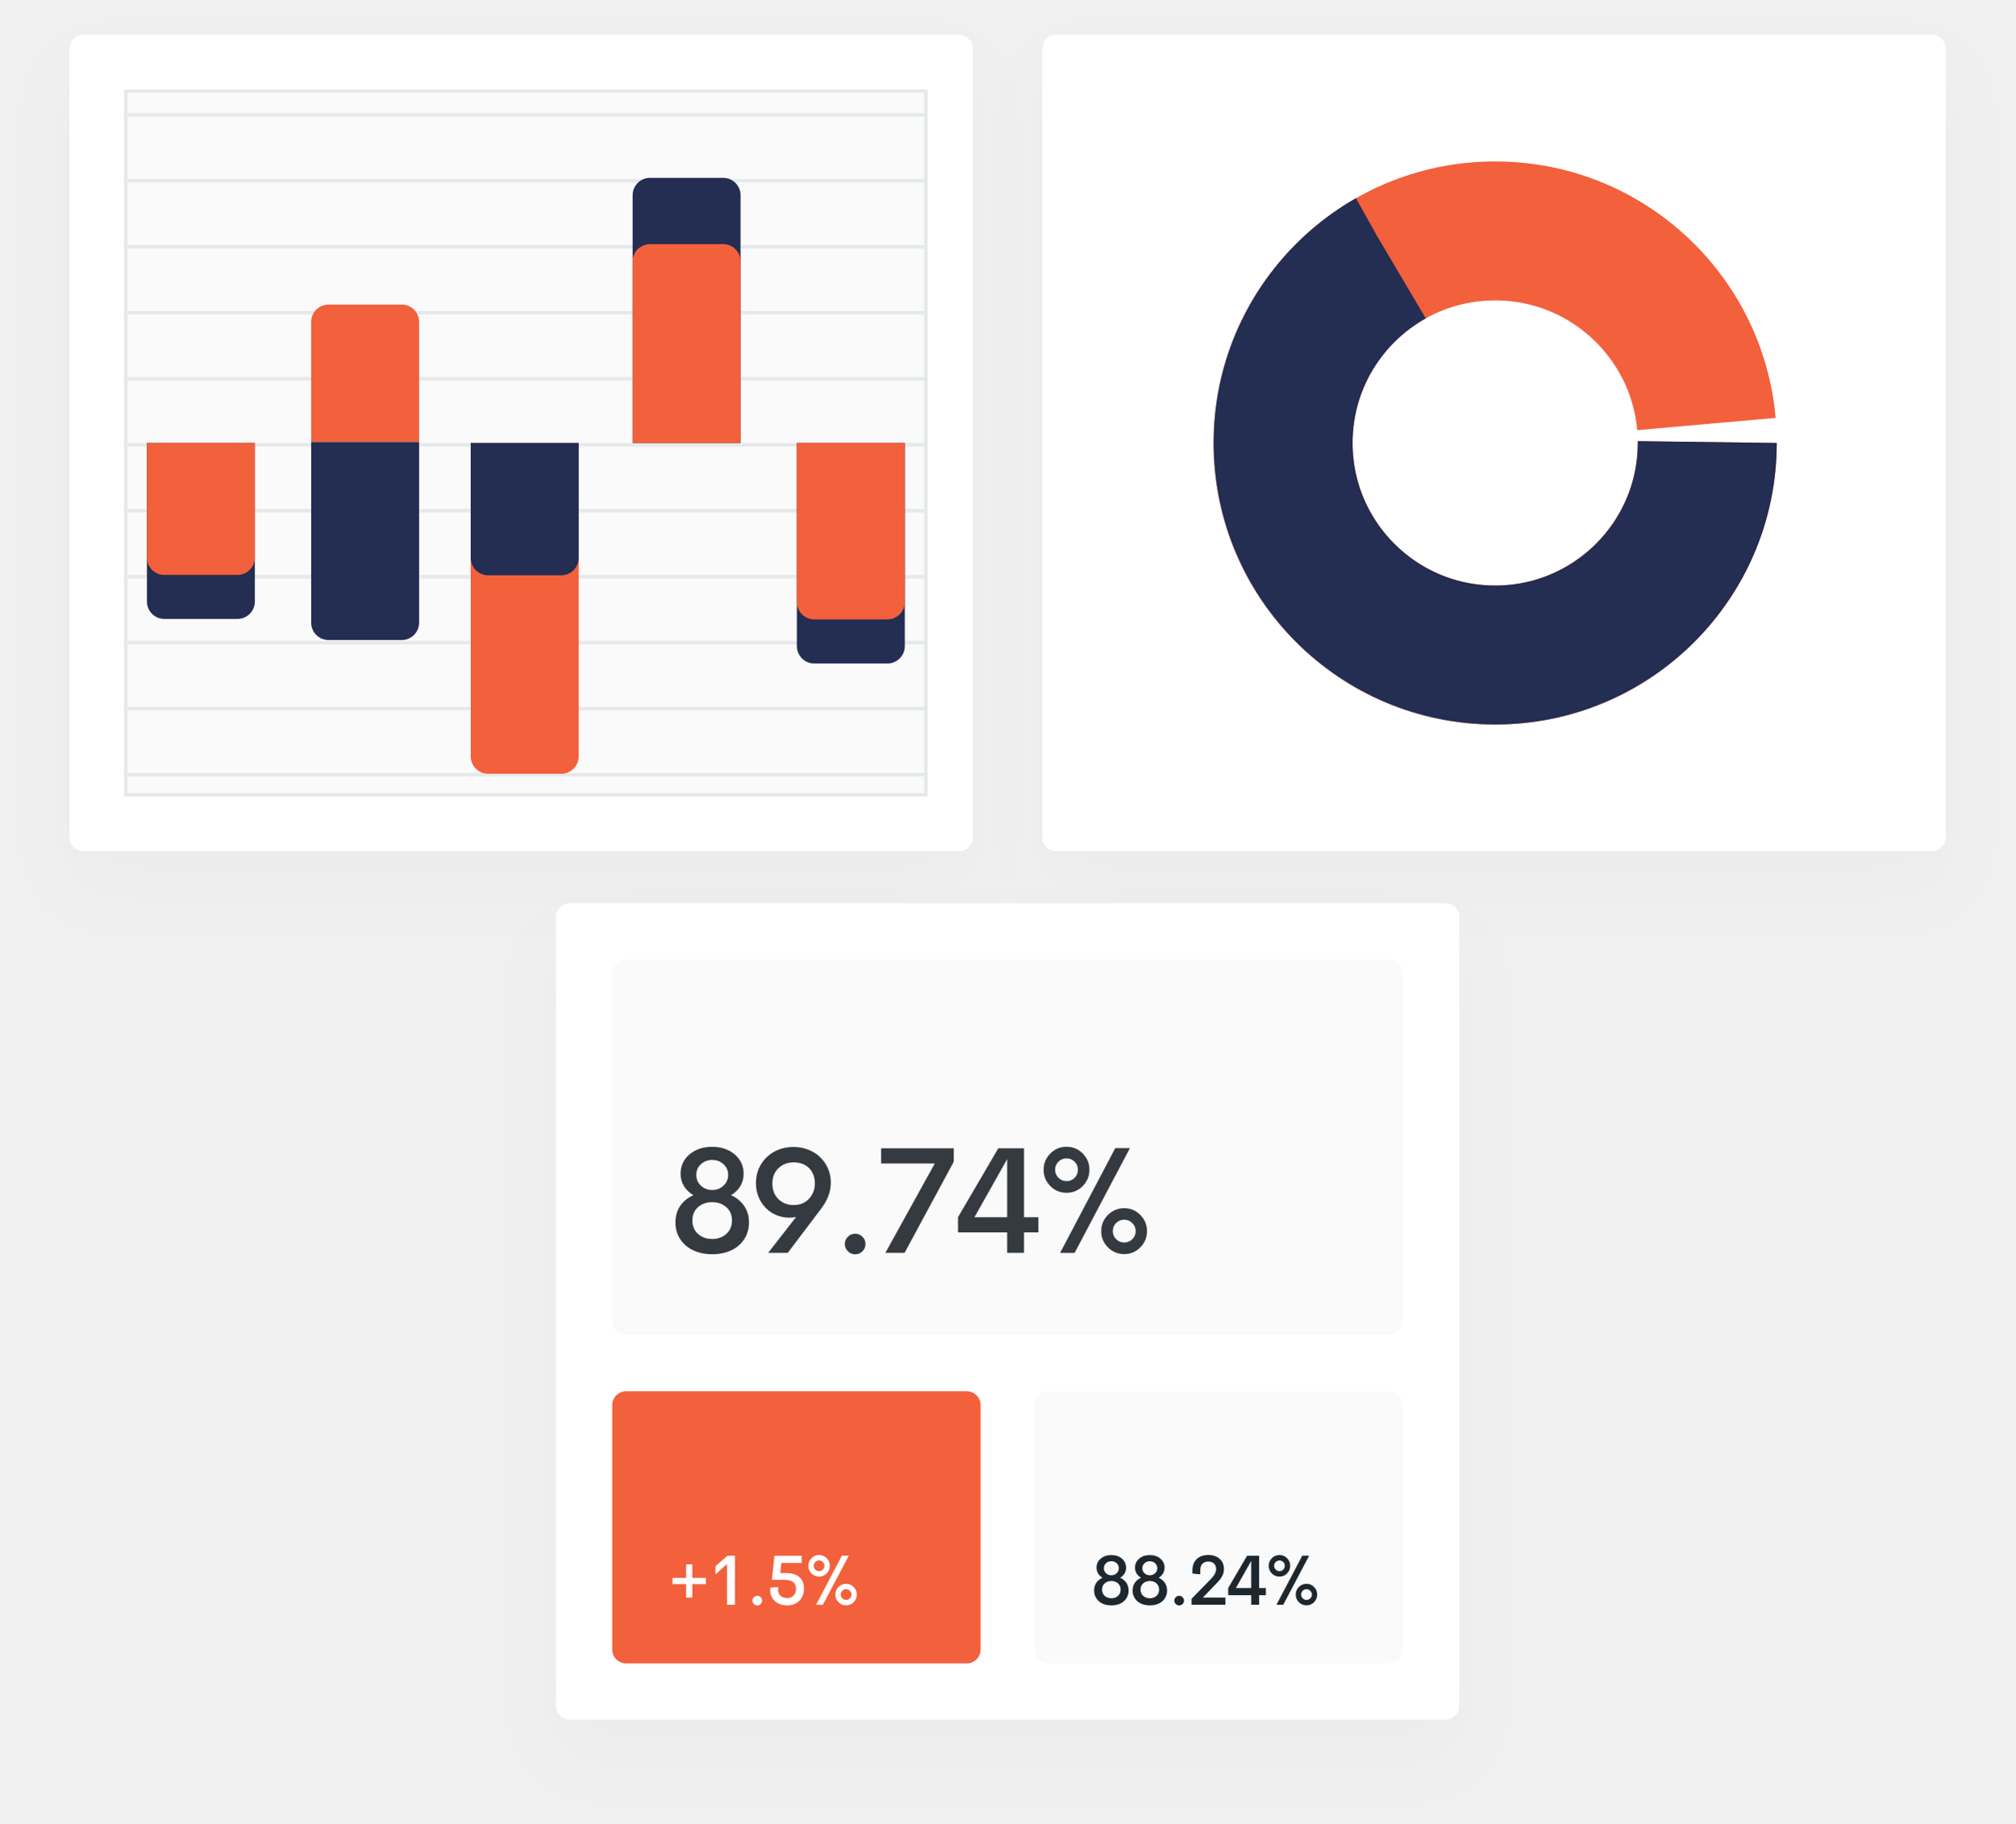
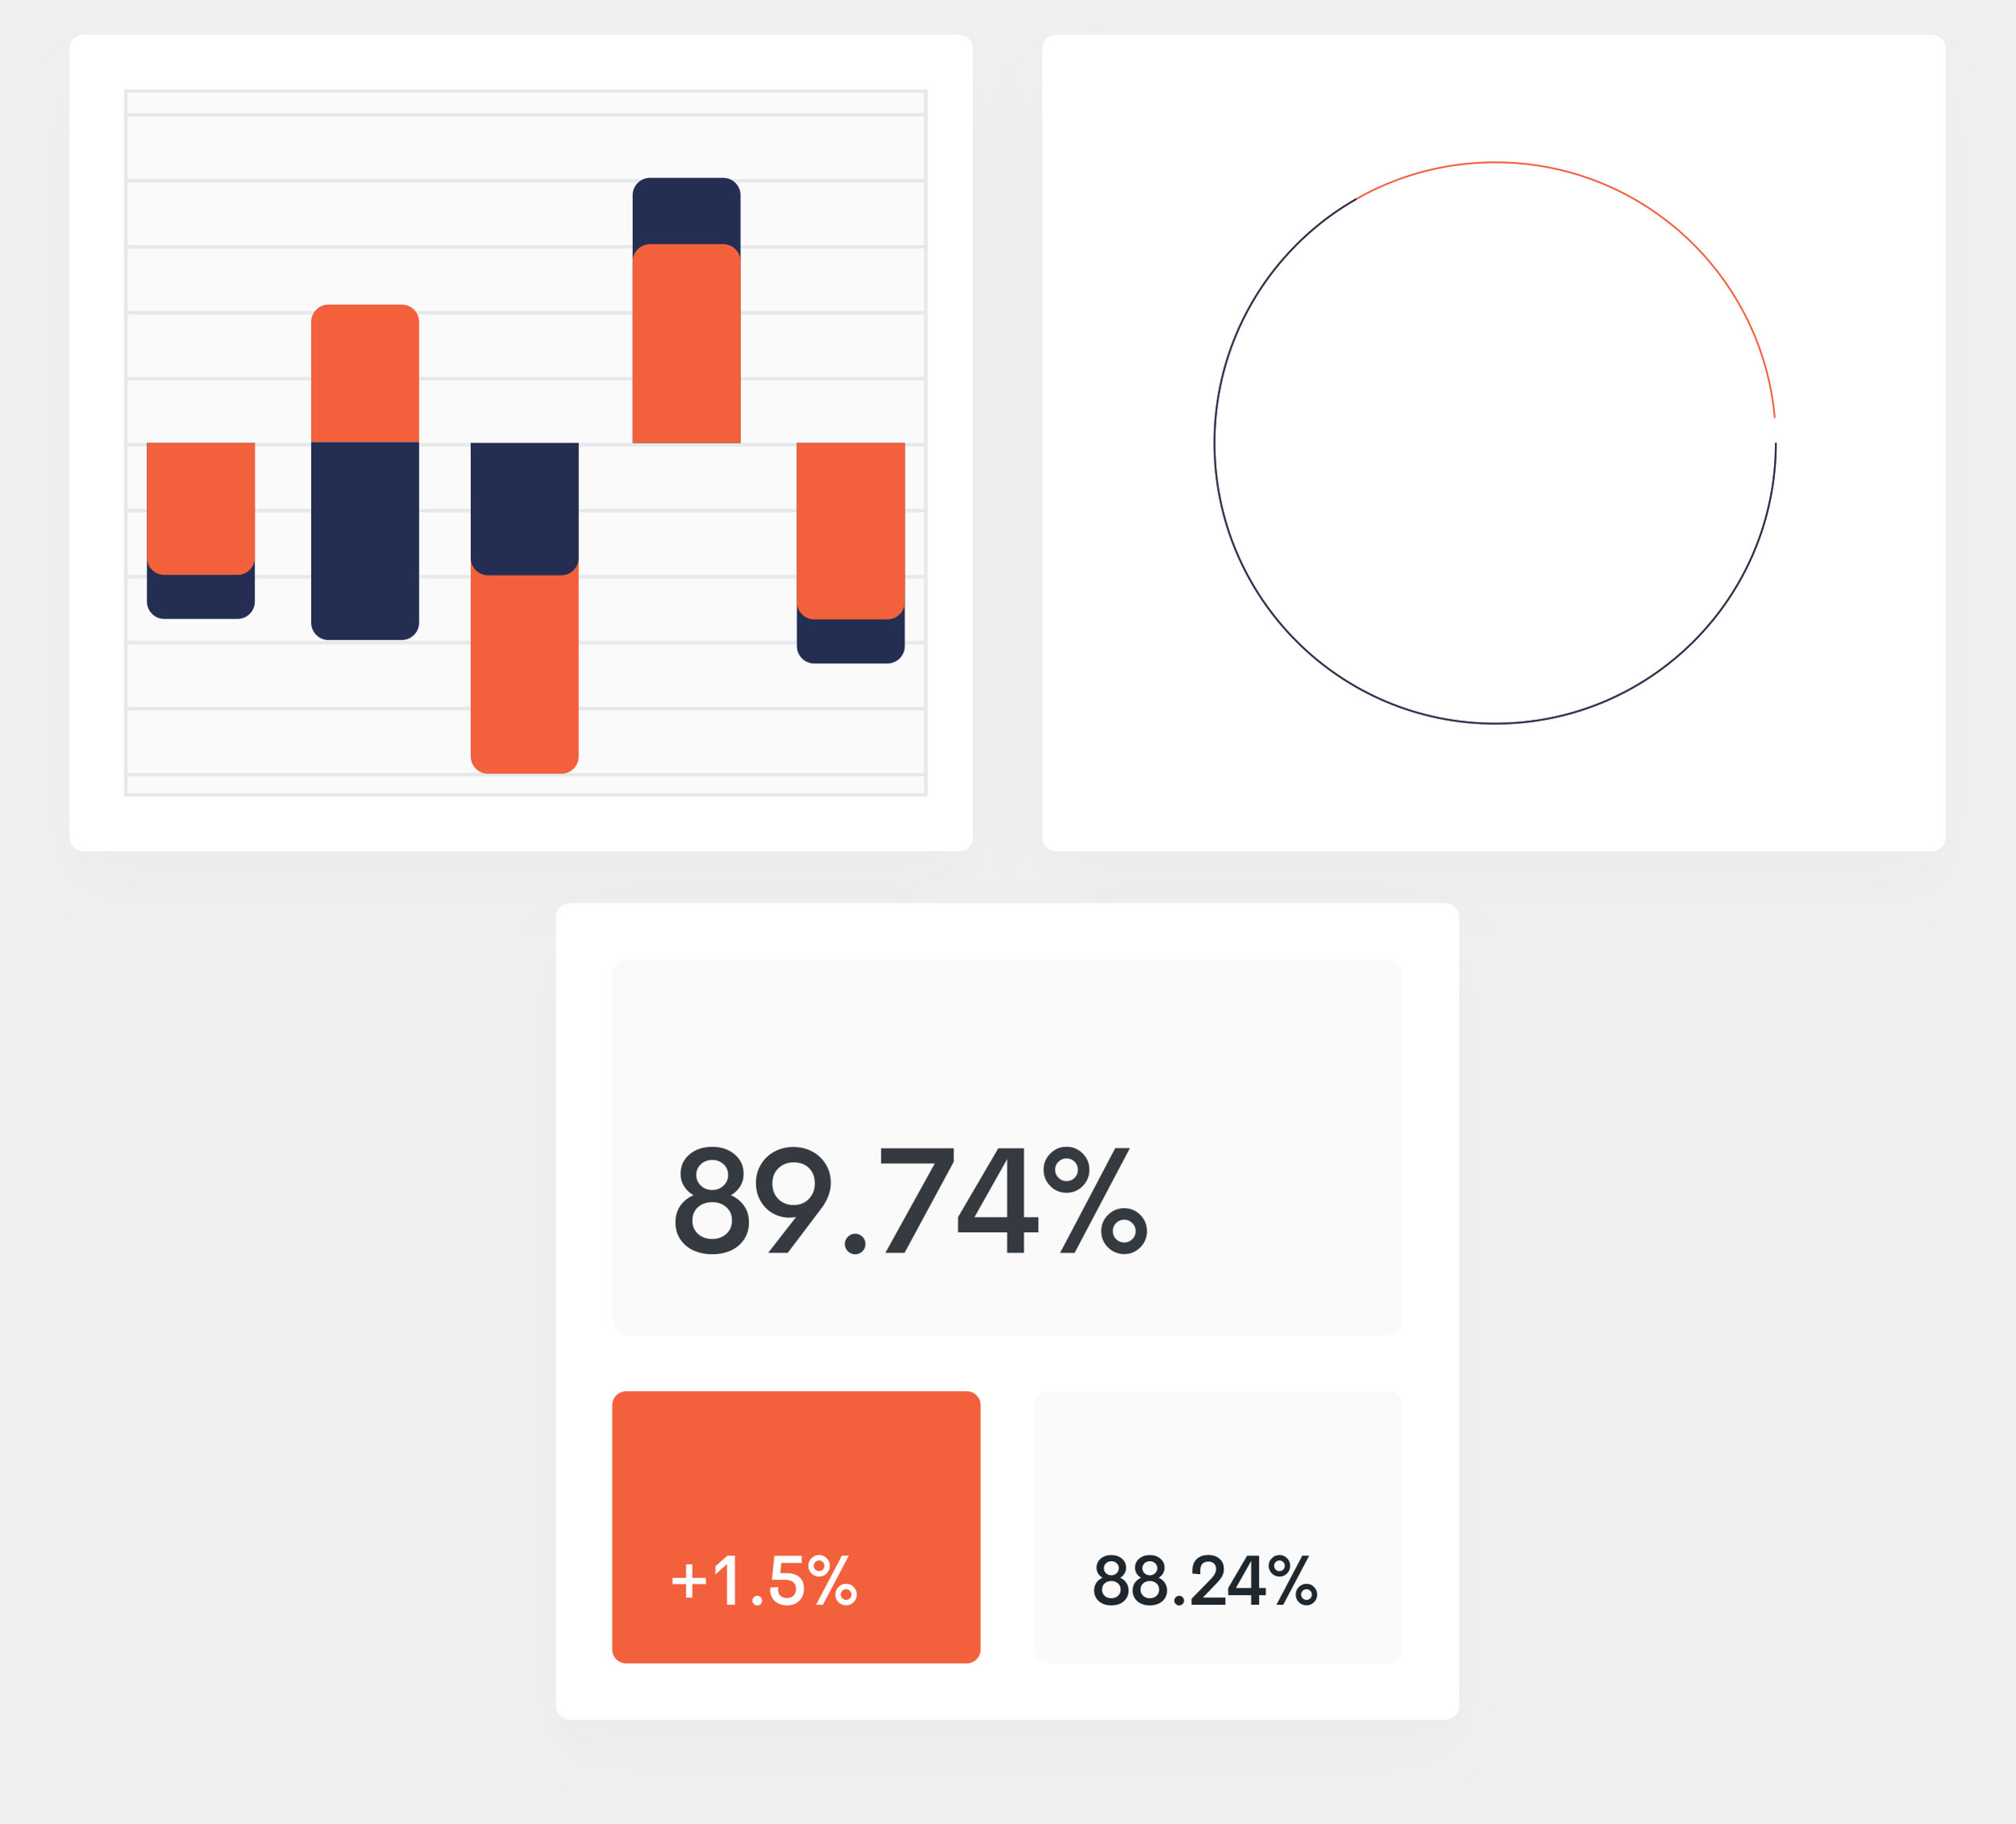
<svg xmlns="http://www.w3.org/2000/svg" xmlns:xlink="http://www.w3.org/1999/xlink" width="580" height="525">
  <defs>
    <filter id="c" width="126.9%" height="129.8%" x="-13.5%" y="-10.6%" filterUnits="objectBoundingBox">
      <feOffset dy="10" in="SourceAlpha" result="shadowOffsetOuter1" />
      <feGaussianBlur in="shadowOffsetOuter1" result="shadowBlurOuter1" stdDeviation="10" />
      <feColorMatrix in="shadowBlurOuter1" values="0 0 0 0 0.312 0 0 0 0 0.337 0 0 0 0 0.386 0 0 0 0.03 0" />
    </filter>
    <filter id="e" width="126.9%" height="129.8%" x="-13.5%" y="-10.6%" filterUnits="objectBoundingBox">
      <feOffset dy="10" in="SourceAlpha" result="shadowOffsetOuter1" />
      <feGaussianBlur in="shadowOffsetOuter1" result="shadowBlurOuter1" stdDeviation="10" />
      <feColorMatrix in="shadowBlurOuter1" values="0 0 0 0 0.312 0 0 0 0 0.337 0 0 0 0 0.386 0 0 0 0.03 0" />
    </filter>
    <filter id="i" width="126.9%" height="129.8%" x="-13.5%" y="-10.6%" filterUnits="objectBoundingBox">
      <feOffset dy="10" in="SourceAlpha" result="shadowOffsetOuter1" />
      <feGaussianBlur in="shadowOffsetOuter1" result="shadowBlurOuter1" stdDeviation="10" />
      <feColorMatrix in="shadowBlurOuter1" values="0 0 0 0 0.312 0 0 0 0 0.337 0 0 0 0 0.386 0 0 0 0.03 0" />
    </filter>
    <rect id="d" width="260" height="235" x="0" y="0" rx="4" />
    <rect id="f" width="260" height="235" x="0" y="0" rx="4" />
    <rect id="j" width="260" height="235" x="0" y="0" rx="4" />
    <ellipse id="a" cx="81.039" cy="81.034" rx="81.039" ry="81.034" />
    <ellipse id="b" cx="81.039" cy="81.034" rx="81.039" ry="81.034" />
    <mask id="g" width="162.078" height="162.069" x="0" y="0" fill="#fff" maskContentUnits="userSpaceOnUse" maskUnits="objectBoundingBox">
      <use xlink:href="#a" />
    </mask>
    <mask id="h" width="162.078" height="162.069" x="0" y="0" fill="#fff" maskContentUnits="userSpaceOnUse" maskUnits="objectBoundingBox">
      <use xlink:href="#b" />
    </mask>
  </defs>
  <g fill="none" fill-rule="evenodd" transform="translate(20 10)">
    <use fill="#000" filter="url(#c)" xlink:href="#d" />
    <use fill="#FFF" xlink:href="#d" />
    <path fill="#FAFAFA" stroke="#E5E9EA" d="M16.208 16.207h230.286v202.586H16.208z" />
    <path fill="#E5E9EA" d="M16.208 117.5h230.286v1H16.208zM16.208 136.493h230.286v1H16.208zM16.208 155.485h230.286v1H16.208zM16.208 174.477h230.286v1H16.208zM16.208 41.53h230.286v1H16.208zM16.208 22.538h230.286v1H16.208zM16.208 60.523h230.286v1H16.208zM16.208 79.515h230.286v1H16.208zM16.208 98.508h230.286v1H16.208zM16.208 193.47h230.286v1H16.208zM16.208 212.462h230.286v1H16.208z" />
    <path fill="#242D52" d="M22.286 117.5h31.065v45.647a5 5 0 01-5 5H27.286a5 5 0 01-5-5V117.5z" />
    <path fill="#F3603C" d="M22.286 117.5h31.065v32.985a5 5 0 01-5 5H27.286a5 5 0 01-5-5V117.5zM69.558 117.234h31.065V82.658a5 5 0 00-5-5H74.558a5 5 0 00-5 5v34.576z" />
    <path fill="#242D52" d="M69.558 117.234h31.065v51.99a5 5 0 01-5 5H74.558a5 5 0 01-5-5v-51.99zM162.078 117.5h31.065V46.193a5 5 0 00-5-5h-21.065a5 5 0 00-5 5V117.5z" />
    <path fill="#F3603C" d="M162.078 117.5h31.065V65.27a5 5 0 00-5-5h-21.065a5 5 0 00-5 5v52.23z" />
    <g>
      <path fill="#242D52" d="M209.351 117.5h31.065v58.477a5 5 0 01-5 5H214.35a5 5 0 01-5-5V117.5z" />
      <path fill="#F3603C" d="M209.351 117.5h31.065v45.782a5 5 0 01-5 5H214.35a5 5 0 01-5-5V117.5z" />
    </g>
    <g>
      <path fill="#F3603C" d="M115.481 117.5h31.065v90.216a5 5 0 01-5 5H120.48a5 5 0 01-5-5V117.5z" />
      <path fill="#242D52" d="M115.481 117.5h31.065v33.086a5 5 0 01-5 5H120.48a5 5 0 01-5-5V117.5z" />
    </g>
    <g transform="translate(280)">
      <use fill="#000" filter="url(#e)" xlink:href="#f" />
      <use fill="#FFF" xlink:href="#f" />
      <g transform="translate(49.299 36.466)">
-         <ellipse cx="81.039" cy="81.034" stroke="#FFF" stroke-width="40" rx="61.039" ry="61.034" />
-         <use stroke="#F3603C" stroke-dasharray="502" stroke-width="80" mask="url(#g)" xlink:href="#a" />
-         <use stroke="#242D52" stroke-dasharray="340" stroke-width="80" mask="url(#h)" xlink:href="#b" />
+         <ellipse cx="81.039" cy="81.034" stroke="#FFF" strokeWidth="40" rx="61.039" ry="61.034" />
+         <use stroke="#F3603C" stroke-dasharray="502" strokeWidth="80" mask="url(#g)" xlink:href="#a" />
+         <use stroke="#242D52" stroke-dasharray="340" strokeWidth="80" mask="url(#h)" xlink:href="#b" />
      </g>
    </g>
    <g transform="translate(140 250)">
      <use fill="#000" filter="url(#i)" xlink:href="#j" />
      <use fill="#FFF" xlink:href="#j" />
      <g transform="translate(16.208 140.46)">
        <rect width="106.026" height="78.333" fill="#F3603C" rx="4" />
        <path fill="#FFF" fill-rule="nonzero" d="M23.044 59.413v-3.907h3.897v-1.78h-3.897v-3.908h-1.781v3.907h-3.908v1.78h3.908v3.908h1.78zm12.264 2.038V47.345H33.15l-3.433 2.997v2.374l3.314-2.977V61.45h2.276zm6.437.198c.382 0 .71-.135.984-.406.274-.27.41-.597.41-.98 0-.382-.136-.71-.41-.983a1.343 1.343 0 00-.984-.41c-.376 0-.702.136-.98.41a1.335 1.335 0 00-.415.984c0 .376.139.7.416.974.277.274.603.41.979.41zm8.584-.01c1.45 0 2.623-.444 3.517-1.33.893-.888 1.34-2.053 1.34-3.497 0-1.438-.438-2.544-1.316-3.32-.877-.774-2.199-1.161-3.966-1.161H48.36l.307-2.918h5.876v-2.058H46.68l-.732 6.914h3.63c2.21 0 3.314.874 3.314 2.622 0 .791-.232 1.43-.697 1.914-.465.485-1.103.727-1.915.727-.705 0-1.307-.205-1.805-.613-.498-.41-.747-1.023-.747-1.84 0-.165.023-.403.07-.712l-2.286.138c-.033.284-.05.521-.05.712 0 .917.228 1.716.683 2.399a4.204 4.204 0 001.771 1.523c.726.333 1.53.5 2.414.5zm9.207-8.29a2.96 2.96 0 002.186-.91c.6-.613.9-1.348.9-2.205 0-.851-.3-1.58-.9-2.187a2.96 2.96 0 00-2.186-.91c-.85 0-1.58.304-2.186.91a2.981 2.981 0 00-.91 2.187c0 .863.302 1.599.905 2.205.603.607 1.334.91 2.191.91zm1.088 8.112l7.46-14.136h-1.98l-7.438 14.136h1.958zm-1.088-9.684c-.422 0-.785-.15-1.088-.45a1.48 1.48 0 01-.455-1.093c0-.43.152-.79.455-1.084a1.51 1.51 0 011.088-.44c.429 0 .792.149 1.088.445.297.297.445.656.445 1.079 0 .428-.146.793-.44 1.093-.293.3-.658.45-1.093.45zm7.785 9.842c.851 0 1.575-.303 2.172-.91a3.006 3.006 0 00.895-2.186c0-.857-.3-1.588-.9-2.191a2.945 2.945 0 00-2.167-.905c-.857 0-1.589.301-2.196.905a2.976 2.976 0 00-.91 2.191c0 .857.302 1.588.905 2.191.604.603 1.338.905 2.201.905zm0-1.563c-.435 0-.8-.15-1.098-.45a1.485 1.485 0 01-.445-1.083c0-.435.149-.801.445-1.098a1.492 1.492 0 011.098-.445c.416 0 .777.151 1.084.455.306.303.46.666.46 1.088 0 .422-.152.783-.455 1.083-.304.3-.666.45-1.089.45z" />
      </g>
      <g transform="translate(137.766 140.46)">
        <rect width="106.026" height="78.333" fill="#FAFAFA" rx="4" />
        <path fill="#1E272E" fill-rule="nonzero" d="M22.104 61.639c.936 0 1.777-.168 2.522-.505a4.186 4.186 0 001.776-1.503c.439-.66.658-1.421.658-2.285 0-.85-.218-1.593-.653-2.226a4.118 4.118 0 00-1.77-1.444c.527-.31.942-.714 1.246-1.212a3.14 3.14 0 00.455-1.667c0-1.068-.4-1.943-1.202-2.626-.801-.682-1.812-1.024-3.032-1.024-1.24 0-2.262.34-3.067 1.02-.804.678-1.207 1.555-1.207 2.63 0 .614.155 1.17.465 1.667.31.498.736.902 1.276 1.212-.758.323-1.353.801-1.785 1.434-.432.633-.648 1.379-.648 2.236 0 .864.22 1.625.658 2.285a4.147 4.147 0 001.78 1.498c.749.34 1.591.51 2.528.51zm0-8.665c-.607 0-1.118-.197-1.533-.589a1.926 1.926 0 01-.624-1.459c0-.567.208-1.044.624-1.43.415-.385.926-.578 1.533-.578.6 0 1.108.193 1.523.579.416.385.624.862.624 1.429 0 .574-.21 1.058-.629 1.454a2.131 2.131 0 01-1.518.594zm0 6.607c-.772 0-1.411-.227-1.92-.682-.507-.455-.761-1.062-.761-1.82 0-.745.254-1.342.762-1.79.508-.45 1.147-.673 1.919-.673.758 0 1.391.224 1.9.672.507.449.761 1.046.761 1.79 0 .753-.254 1.358-.762 1.816-.508.458-1.14.687-1.9.687zM33.18 61.64c.936 0 1.777-.168 2.522-.505a4.186 4.186 0 001.776-1.503c.439-.66.658-1.421.658-2.285 0-.85-.218-1.593-.653-2.226a4.118 4.118 0 00-1.77-1.444c.527-.31.942-.714 1.246-1.212a3.14 3.14 0 00.455-1.667c0-1.068-.4-1.943-1.202-2.626-.801-.682-1.812-1.024-3.032-1.024-1.24 0-2.262.34-3.067 1.02-.804.678-1.207 1.555-1.207 2.63 0 .614.155 1.17.465 1.667.31.498.736.902 1.276 1.212-.758.323-1.353.801-1.785 1.434-.432.633-.648 1.379-.648 2.236 0 .864.22 1.625.658 2.285a4.147 4.147 0 001.78 1.498c.749.34 1.591.51 2.528.51zm0-8.665c-.607 0-1.118-.197-1.534-.589a1.926 1.926 0 01-.623-1.459c0-.567.208-1.044.623-1.43.416-.385.927-.578 1.534-.578.6 0 1.108.193 1.523.579.416.385.623.862.623 1.429 0 .574-.209 1.058-.628 1.454a2.131 2.131 0 01-1.518.594zm0 6.607c-.772 0-1.412-.227-1.92-.682-.507-.455-.761-1.062-.761-1.82 0-.745.254-1.342.762-1.79.507-.45 1.147-.673 1.919-.673.758 0 1.391.224 1.9.672.507.449.76 1.046.76 1.79 0 .753-.253 1.358-.76 1.816-.509.458-1.142.687-1.9.687zm8.435 2.068c.383 0 .711-.135.985-.406.273-.27.41-.597.41-.98 0-.382-.137-.71-.41-.983a1.343 1.343 0 00-.985-.41c-.375 0-.702.136-.979.41a1.335 1.335 0 00-.415.984c0 .376.138.7.415.974.277.274.604.41.98.41zm13.313-.198v-2.058h-6.51l4.146-4.293c.666-.692 1.154-1.342 1.464-1.948.31-.607.465-1.27.465-1.989 0-1.253-.419-2.238-1.257-2.957-.837-.72-1.915-1.079-3.234-1.079-1.405 0-2.52.393-3.344 1.178-.824.784-1.237 1.909-1.237 3.373v.791l2.266.218v-1.039c0-.917.207-1.584.623-2.003.415-.419.983-.628 1.701-.628.686 0 1.23.19 1.633.569.402.379.603.908.603 1.587 0 .877-.471 1.8-1.414 2.77l-5.64 5.787v1.721h9.735zm9.702 0v-2.76h1.939v-2.048h-1.94v-9.298H61.16l-5.431 9.289v2.057h6.628v2.76h2.275zm-2.275-4.808h-4.412l4.412-7.834v7.834zm8.129-3.294a2.96 2.96 0 002.186-.91c.6-.613.9-1.348.9-2.205 0-.851-.3-1.58-.9-2.187a2.96 2.96 0 00-2.186-.91c-.851 0-1.58.304-2.187.91a2.981 2.981 0 00-.91 2.187c0 .863.302 1.599.905 2.205.604.607 1.334.91 2.192.91zm1.088 8.112l7.459-14.136h-1.979l-7.439 14.136h1.959zm-1.088-9.684c-.422 0-.785-.15-1.089-.45a1.48 1.48 0 01-.455-1.093c0-.43.152-.79.455-1.084a1.51 1.51 0 011.089-.44c.428 0 .791.149 1.088.445.297.297.445.656.445 1.079 0 .428-.147.793-.44 1.093-.294.3-.658.45-1.093.45zm7.785 9.842c.85 0 1.574-.303 2.171-.91a3.006 3.006 0 00.896-2.186c0-.857-.3-1.588-.9-2.191a2.945 2.945 0 00-2.167-.905c-.857 0-1.59.301-2.196.905a2.976 2.976 0 00-.91 2.191c0 .857.301 1.588.905 2.191.603.603 1.337.905 2.2.905zm0-1.563c-.435 0-.801-.15-1.098-.45a1.485 1.485 0 01-.445-1.083c0-.435.148-.801.445-1.098a1.492 1.492 0 011.098-.445c.415 0 .776.151 1.083.455.307.303.46.666.46 1.088 0 .422-.152.783-.455 1.083-.303.3-.666.45-1.088.45z" />
      </g>
      <g transform="translate(16.208 16.207)">
        <rect width="227.584" height="108.046" fill="#FAFAFA" rx="4" />
        <path fill="#343A40" fill-rule="nonzero" d="M28.786 84.812c1.998 0 3.791-.359 5.381-1.076 1.59-.732 2.853-1.801 3.788-3.208.936-1.407 1.404-3.032 1.404-4.875 0-1.815-.465-3.397-1.393-4.748-.929-1.35-2.188-2.377-3.778-3.08 1.126-.662 2.012-1.524 2.66-2.586.647-1.062.97-2.247.97-3.556 0-2.279-.855-4.146-2.564-5.602-1.71-1.457-3.865-2.185-6.468-2.185-2.645 0-4.826.725-6.542 2.174-1.717 1.449-2.575 3.32-2.575 5.613 0 1.309.33 2.494.992 3.556.661 1.062 1.568 1.924 2.722 2.585-1.618.69-2.888 1.71-3.81 3.06-.92 1.35-1.381 2.94-1.381 4.77 0 1.842.467 3.467 1.403 4.874.936 1.407 2.202 2.473 3.799 3.197 1.597.725 3.394 1.087 5.392 1.087zm0-18.486c-1.295 0-2.385-.419-3.271-1.256-.887-.837-1.33-1.874-1.33-3.112 0-1.21.443-2.227 1.33-3.05.886-.823 1.976-1.234 3.27-1.234 1.281 0 2.364.411 3.25 1.234.887.823 1.33 1.84 1.33 3.05 0 1.224-.446 2.258-1.34 3.102-.893.844-1.973 1.266-3.24 1.266zm0 14.097c-1.646 0-3.011-.486-4.094-1.457-1.084-.97-1.625-2.265-1.625-3.882 0-1.59.541-2.863 1.625-3.82 1.083-.957 2.448-1.435 4.094-1.435 1.618 0 2.968.478 4.052 1.435 1.083.957 1.625 2.23 1.625 3.82 0 1.603-.542 2.894-1.625 3.872-1.084.978-2.434 1.467-4.052 1.467zm21.737 3.988l9.729-12.873c1.772-2.391 2.659-4.818 2.659-7.28 0-1.97-.479-3.746-1.435-5.329a9.904 9.904 0 00-3.894-3.682c-1.64-.872-3.458-1.308-5.455-1.308-1.956 0-3.753.432-5.392 1.297-1.64.866-2.948 2.104-3.926 3.714-.978 1.611-1.46 3.423-1.445 5.434.014 1.97.482 3.718 1.403 5.244.922 1.527 2.107 2.684 3.556 3.472a9.656 9.656 0 004.685 1.182c.661 0 1.294-.064 1.9-.19l-8.02 10.319h5.635zm1.73-13.76c-1.8 0-3.274-.565-4.421-1.698-1.147-1.132-1.727-2.62-1.741-4.463-.014-1.815.563-3.289 1.73-4.421 1.168-1.133 2.645-1.699 4.432-1.699 1.815 0 3.278.549 4.39 1.646 1.111 1.098 1.667 2.575 1.667 4.432 0 1.758-.566 3.232-1.699 4.42-1.132 1.19-2.585 1.784-4.358 1.784zm17.664 14.182c.816 0 1.516-.288 2.1-.865a2.83 2.83 0 00.876-2.09c0-.815-.292-1.515-.876-2.1a2.864 2.864 0 00-2.1-.875c-.802 0-1.498.292-2.09.876-.59.584-.885 1.284-.885 2.1 0 .801.295 1.494.886 2.078.59.584 1.287.876 2.09.876zm14.224-.422l14.16-26.23v-3.863H77.389v4.369h15.448L78.612 84.41h5.53zm34.378 0v-5.888h4.137v-4.368h-4.137V54.318h-7.407L99.526 74.134v4.39h14.14v5.887h4.853zm-4.853-10.256h-9.413l9.413-16.713v16.713zm17.094-7.027c1.829 0 3.383-.647 4.664-1.942 1.28-1.308 1.92-2.877 1.92-4.706 0-1.814-.64-3.369-1.92-4.663-1.28-1.295-2.835-1.942-4.664-1.942-1.815 0-3.37.647-4.664 1.942-1.295 1.294-1.942 2.849-1.942 4.663 0 1.843.644 3.412 1.931 4.706 1.288 1.295 2.846 1.942 4.675 1.942zm2.321 17.304l15.913-30.156h-4.221l-15.87 30.156h4.178zm-2.321-20.66c-.9 0-1.675-.32-2.322-.96a3.157 3.157 0 01-.97-2.332c0-.914.323-1.684.97-2.31a3.222 3.222 0 012.322-.94c.914 0 1.688.317 2.321.95.633.633.95 1.4.95 2.3 0 .915-.313 1.692-.94 2.332-.625.64-1.403.96-2.331.96zm16.609 20.998c1.814 0 3.359-.647 4.632-1.942 1.273-1.294 1.91-2.849 1.91-4.663 0-1.83-.64-3.387-1.92-4.675-1.281-1.287-2.822-1.93-4.622-1.93-1.83 0-3.391.643-4.686 1.93-1.294 1.288-1.941 2.846-1.941 4.675 0 1.828.644 3.386 1.93 4.674 1.288 1.287 2.853 1.93 4.697 1.93zm0-3.335c-.93 0-1.71-.32-2.343-.96a3.168 3.168 0 01-.95-2.31c0-.929.317-1.71.95-2.343s1.414-.95 2.343-.95c.886 0 1.656.324 2.31.971.655.647.982 1.421.982 2.322 0 .9-.324 1.67-.971 2.31-.647.64-1.421.96-2.321.96z" />
      </g>
    </g>
  </g>
</svg>
